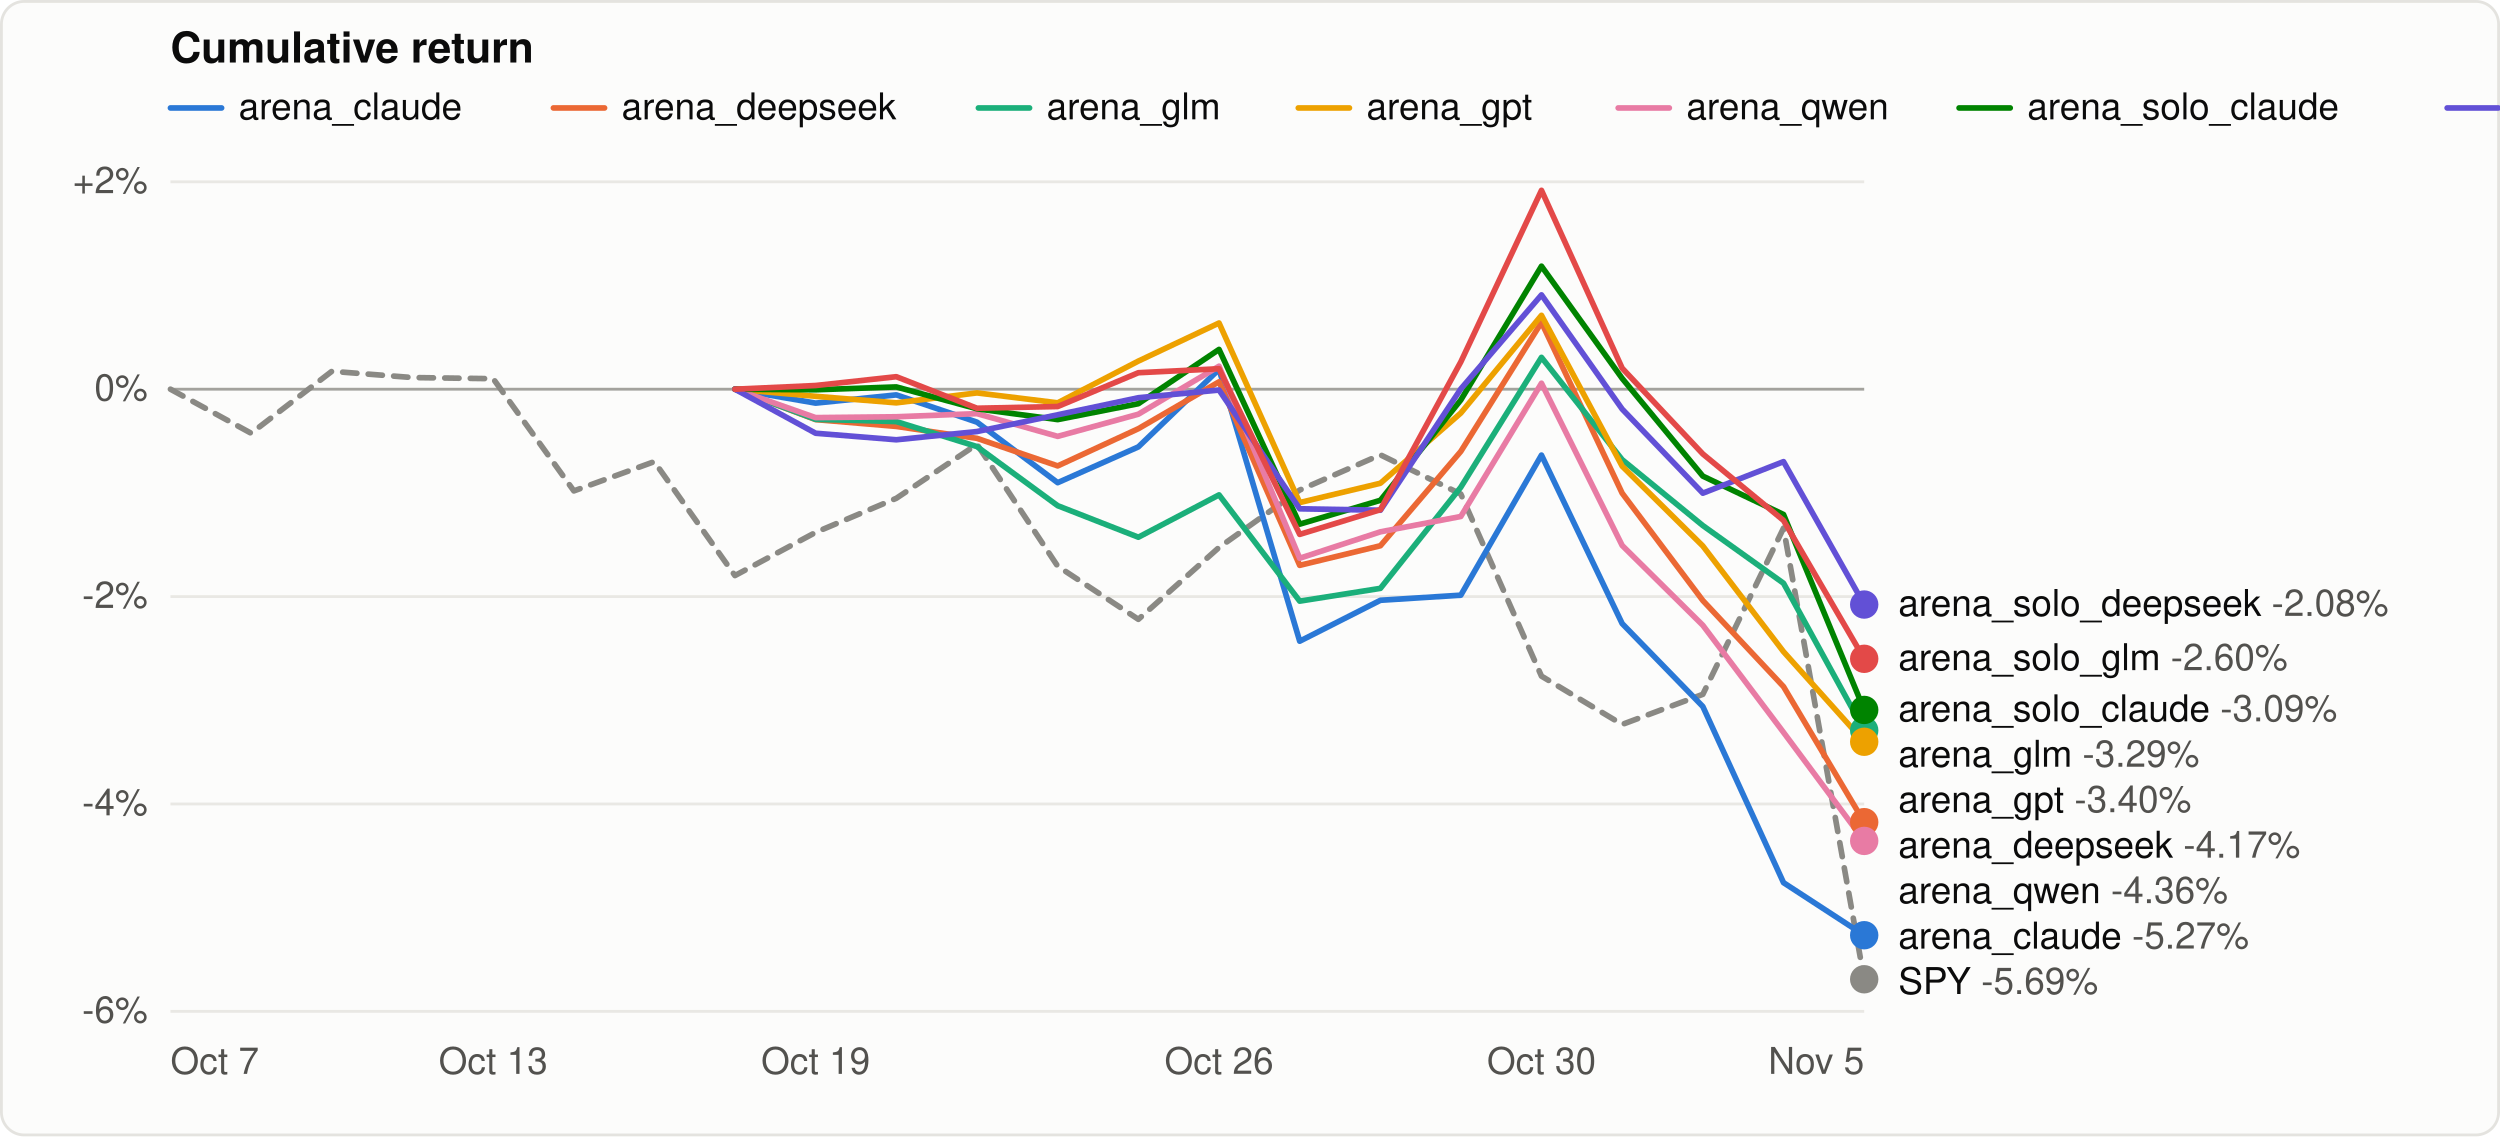
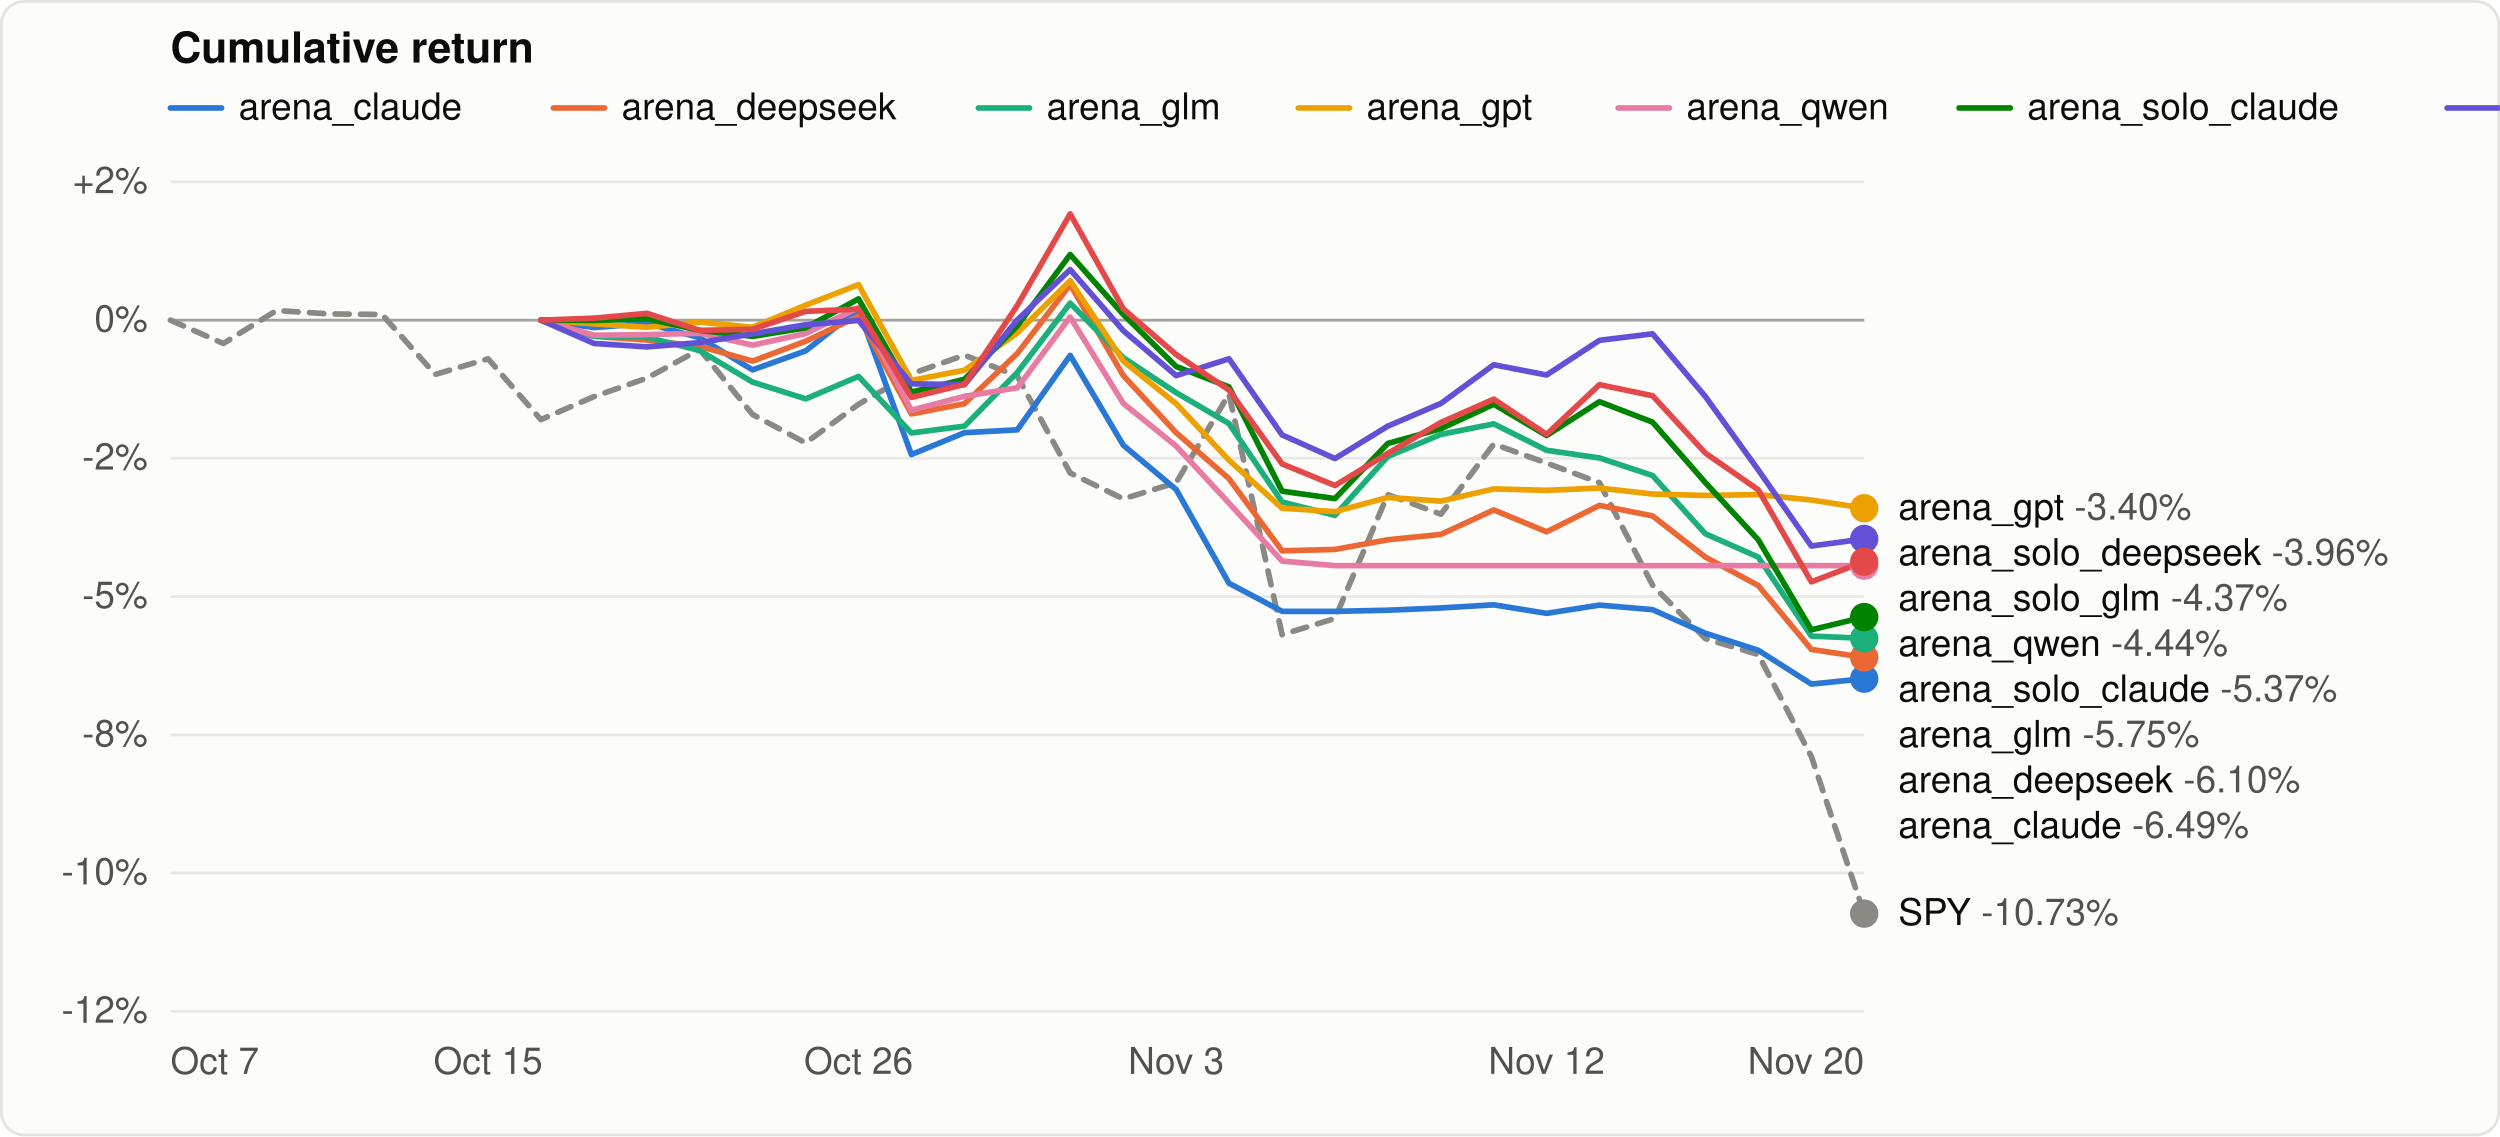
<svg xmlns="http://www.w3.org/2000/svg" viewBox="0 0 880 400" width="880" height="400" role="img" aria-label="Cumulative return">
  <style>text{font:13px -apple-system,BlinkMacSystemFont,'Segoe UI',Helvetica,Arial,sans-serif}.bg{fill:#fcfcfb;stroke:#e4e3df}.t1{fill:#0b0b0b}.t2{fill:#52514e}.title{font-weight:600;font-size:15px;fill:#0b0b0b}.grid{stroke:#e9e8e4;stroke-width:1}.zero{stroke:#a3a29d;stroke-width:1}.line{fill:none;stroke-width:2;stroke-linejoin:round;stroke-linecap:round}.dot{stroke:#fcfcfb;stroke-width:2}.bench{stroke:#8a8984;stroke-dasharray:5 4}.dot.bench{fill:#8a8984;stroke-dasharray:none}.s1{stroke:#2a78d6}.dot.s1{fill:#2a78d6}.s2{stroke:#eb6834}.dot.s2{fill:#eb6834}.s3{stroke:#1baf7a}.dot.s3{fill:#1baf7a}.s4{stroke:#eda100}.dot.s4{fill:#eda100}.s5{stroke:#e87ba4}.dot.s5{fill:#e87ba4}.s6{stroke:#008300}.dot.s6{fill:#008300}.s7{stroke:#6250d6}.dot.s7{fill:#6250d6}.s8{stroke:#e34948}.dot.s8{fill:#e34948}@media (prefers-color-scheme: dark){.bg{fill:#1a1a19;stroke:#2e2d2b}.t1,.title{fill:#f0efec}.t2{fill:#c3c2b7}.grid{stroke:#2e2d2b}.zero{stroke:#6b6a66}.dot{stroke:#1a1a19}.bench{stroke:#9b9a95}.dot.bench{fill:#9b9a95}.s1{stroke:#3987e5}.dot.s1{fill:#3987e5}.s2{stroke:#d95926}.dot.s2{fill:#d95926}.s3{stroke:#199e70}.dot.s3{fill:#199e70}.s4{stroke:#c98500}.dot.s4{fill:#c98500}.s5{stroke:#d55181}.dot.s5{fill:#d55181}.s6{stroke:#008300}.dot.s6{fill:#008300}.s7{stroke:#9085e9}.dot.s7{fill:#9085e9}.s8{stroke:#e66767}.dot.s8{fill:#e66767}}</style>
  <rect class="bg" x="0.5" y="0.5" width="879" height="399" rx="8" />
  <text class="title" x="60" y="22">Cumulative return</text>
  <line class="line s1" x1="60.0" x2="78.0" y1="38" y2="38" />
  <text class="t1" x="84.0" y="42">arena_claude</text>
  <line class="line s2" x1="194.8" x2="212.8" y1="38" y2="38" />
  <text class="t1" x="218.8" y="42">arena_deepseek</text>
  <line class="line s3" x1="344.4" x2="362.4" y1="38" y2="38" />
  <text class="t1" x="368.4" y="42">arena_glm</text>
  <line class="line s4" x1="457" x2="475" y1="38" y2="38" />
  <text class="t1" x="481" y="42">arena_gpt</text>
  <line class="line s5" x1="569.6" x2="587.6" y1="38" y2="38" />
  <text class="t1" x="593.6" y="42">arena_qwen</text>
  <line class="line s6" x1="689.6" x2="707.6" y1="38" y2="38" />
  <text class="t1" x="713.6" y="42">arena_solo_claude</text>
  <line class="line s7" x1="861.4" x2="879.4" y1="38" y2="38" />
  <text class="t1" x="885.4" y="42">arena_solo_deepseek</text>
  <line class="line s8" x1="1048.0" x2="1066.0" y1="38" y2="38" />
  <text class="t1" x="1072.0" y="42">arena_solo_glm</text>
  <line class="line bench" x1="1197.6" x2="1215.6" y1="38" y2="38" />
  <text class="t1" x="1221.6" y="42">SPY (benchmark)</text>
  <line class="grid" x1="60" x2="656.2" y1="356.0" y2="356.0" />
-   <text class="t2" x="52" y="360.0" text-anchor="end">-6%</text>
-   <line class="grid" x1="60" x2="656.2" y1="283.0" y2="283.0" />
-   <text class="t2" x="52" y="287.0" text-anchor="end">-4%</text>
+   <text class="t2" x="52" y="360.0" text-anchor="end">-12%</text>
+   <line class="grid" x1="60" x2="656.2" y1="307.3" y2="307.3" />
+   <text class="t2" x="52" y="311.3" text-anchor="end">-10%</text>
+   <line class="grid" x1="60" x2="656.2" y1="258.7" y2="258.7" />
+   <text class="t2" x="52" y="262.7" text-anchor="end">-8%</text>
  <line class="grid" x1="60" x2="656.2" y1="210.0" y2="210.0" />
-   <text class="t2" x="52" y="214.0" text-anchor="end">-2%</text>
-   <line class="zero" x1="60" x2="656.2" y1="137.0" y2="137.0" />
-   <text class="t2" x="52" y="141.0" text-anchor="end">0%</text>
+   <text class="t2" x="52" y="214.0" text-anchor="end">-5%</text>
+   <line class="grid" x1="60" x2="656.2" y1="161.3" y2="161.3" />
+   <text class="t2" x="52" y="165.3" text-anchor="end">-2%</text>
+   <line class="zero" x1="60" x2="656.2" y1="112.7" y2="112.7" />
+   <text class="t2" x="52" y="116.7" text-anchor="end">0%</text>
  <line class="grid" x1="60" x2="656.2" y1="64.0" y2="64.0" />
  <text class="t2" x="52" y="68.0" text-anchor="end">+2%</text>
  <text class="t2" x="60.0" y="378" text-anchor="start">Oct 7</text>
-   <text class="t2" x="173.6" y="378" text-anchor="middle">Oct 13</text>
-   <text class="t2" x="287.1" y="378" text-anchor="middle">Oct 19</text>
-   <text class="t2" x="429.1" y="378" text-anchor="middle">Oct 26</text>
-   <text class="t2" x="542.6" y="378" text-anchor="middle">Oct 30</text>
-   <text class="t2" x="656.2" y="378" text-anchor="end">Nov 5</text>
-   <polyline class="line bench" points="60.0,137.0 88.4,152.5 116.8,130.7 145.2,132.9 173.6,133.3 202.0,172.8 230.3,162.5 258.7,202.6 287.1,187.4 315.5,175.4 343.9,156.4 372.3,199.3 400.7,218.0 429.1,192.7 457.5,172.5 485.9,160.1 514.2,173.9 542.6,238.0 571.0,255.0 599.4,244.4 627.8,185.9 656.2,344.7" />
-   <polyline class="line s1" points="258.7,137.0 287.1,141.9 315.5,139.0 343.9,148.6 372.3,169.9 400.7,157.3 429.1,130.0 457.5,225.7 485.9,211.3 514.2,209.5 542.6,160.2 571.0,219.5 599.4,248.7 627.8,310.7 656.2,329.2" />
-   <polyline class="line s2" points="258.7,137.0 287.1,147.7 315.5,150.1 343.9,154.3 372.3,164.0 400.7,150.9 429.1,134.4 457.5,199.0 485.9,192.1 514.2,158.9 542.6,113.5 571.0,173.6 599.4,211.4 627.8,241.7 656.2,289.4" />
-   <polyline class="line s3" points="258.7,137.0 287.1,147.6 315.5,148.4 343.9,157.2 372.3,178.0 400.7,189.1 429.1,174.2 457.5,211.6 485.9,207.1 514.2,171.5 542.6,125.8 571.0,161.8 599.4,185.0 627.8,205.3 656.2,257.1" />
-   <polyline class="line s4" points="258.7,137.0 287.1,139.5 315.5,141.8 343.9,138.3 372.3,141.8 400.7,127.1 429.1,113.7 457.5,176.9 485.9,170.1 514.2,145.4 542.6,111.0 571.0,164.1 599.4,192.2 627.8,229.4 656.2,261.1" />
-   <polyline class="line s5" points="258.7,137.0 287.1,147.0 315.5,146.7 343.9,145.6 372.3,153.6 400.7,145.8 429.1,128.9 457.5,196.5 485.9,187.2 514.2,181.8 542.6,134.9 571.0,192.0 599.4,220.1 627.8,257.8 656.2,296.0" />
-   <polyline class="line s6" points="258.7,137.0 287.1,137.2 315.5,136.2 343.9,143.9 372.3,147.7 400.7,142.1 429.1,123.0 457.5,184.5 485.9,176.1 514.2,140.8 542.6,93.7 571.0,133.2 599.4,167.6 627.8,181.1 656.2,249.9" />
-   <polyline class="line s7" points="258.7,137.0 287.1,152.5 315.5,154.8 343.9,151.9 372.3,146.0 400.7,140.0 429.1,137.3 457.5,179.1 485.9,179.6 514.2,136.9 542.6,103.8 571.0,144.0 599.4,173.6 627.8,162.5 656.2,212.8" />
-   <polyline class="line s8" points="258.7,137.0 287.1,135.7 315.5,132.6 343.9,143.7 372.3,143.1 400.7,131.2 429.1,129.8 457.5,188.1 485.9,179.4 514.2,127.4 542.6,67.0 571.0,129.6 599.4,159.8 627.8,183.2 656.2,231.9" />
-   <circle class="dot s1" cx="656.2" cy="329.2" r="4" />
-   <text class="t1" x="668.2" y="333.9">arena_claude <tspan class="t2">-5.27%</tspan>
+   <text class="t2" x="171.8" y="378" text-anchor="middle">Oct 15</text>
+   <text class="t2" x="302.2" y="378" text-anchor="middle">Oct 26</text>
+   <text class="t2" x="414.0" y="378" text-anchor="middle">Nov 3</text>
+   <text class="t2" x="544.4" y="378" text-anchor="middle">Nov 12</text>
+   <text class="t2" x="656.2" y="378" text-anchor="end">Nov 20</text>
+   <polyline class="line bench" points="60.0,112.7 78.6,120.9 97.3,109.3 115.9,110.5 134.5,110.7 153.2,131.8 171.8,126.3 190.4,147.7 209.1,139.6 227.7,133.1 246.3,123.0 264.9,145.9 283.6,155.9 302.2,142.3 320.8,131.6 339.5,125.0 358.1,132.4 376.7,166.5 395.4,175.6 414.0,169.9 432.6,138.7 451.3,223.4 469.9,217.7 488.5,174.1 507.2,181.0 525.8,156.3 544.4,163.0 563.0,169.9 581.7,206.0 600.3,224.8 618.9,230.4 637.6,266.3 656.2,321.6" />
+   <polyline class="line s1" points="190.4,112.7 209.1,115.3 227.7,113.8 246.3,118.9 264.9,130.2 283.6,123.5 302.2,108.9 320.8,160.0 339.5,152.3 358.1,151.3 376.7,125.1 395.4,156.7 414.0,172.3 432.6,205.3 451.3,215.2 469.9,215.2 488.5,214.8 507.2,214.0 525.8,212.9 544.4,215.9 563.0,213.0 581.7,214.6 600.3,222.9 618.9,228.9 637.6,240.8 656.2,238.9" />
+   <polyline class="line s2" points="190.4,112.7 209.1,118.4 227.7,119.7 246.3,121.9 264.9,127.1 283.6,120.1 302.2,111.3 320.8,145.7 339.5,142.1 358.1,124.4 376.7,100.2 395.4,132.2 414.0,152.3 432.6,168.5 451.3,193.9 469.9,193.4 488.5,190.0 507.2,188.1 525.8,179.5 544.4,187.2 563.0,177.9 581.7,181.6 600.3,196.1 618.9,206.1 637.6,228.6 656.2,231.4" />
+   <polyline class="line s3" points="190.4,112.7 209.1,118.3 227.7,118.7 246.3,123.4 264.9,134.5 283.6,140.4 302.2,132.5 320.8,152.4 339.5,150.0 358.1,131.1 376.7,106.7 395.4,125.9 414.0,138.2 432.6,149.1 451.3,176.7 469.9,181.4 488.5,160.7 507.2,152.9 525.8,149.2 544.4,158.5 563.0,161.2 581.7,167.4 600.3,187.9 618.9,196.1 637.6,223.9 656.2,224.7" />
+   <polyline class="line s4" points="190.4,112.7 209.1,114.0 227.7,115.2 246.3,113.4 264.9,115.2 283.6,107.4 302.2,100.2 320.8,133.9 339.5,130.3 358.1,117.2 376.7,98.8 395.4,127.1 414.0,142.1 432.6,162.0 451.3,178.9 469.9,180.1 488.5,175.1 507.2,176.4 525.8,172.1 544.4,172.6 563.0,171.8 581.7,173.9 600.3,174.4 618.9,174.1 637.6,176.0 656.2,178.9" />
+   <polyline class="line s5" points="190.4,112.7 209.1,118.0 227.7,117.8 246.3,117.3 264.9,121.5 283.6,117.4 302.2,108.3 320.8,144.4 339.5,139.5 358.1,136.5 376.7,111.6 395.4,142.0 414.0,157.0 432.6,177.1 451.3,197.5 469.9,199.1 488.5,199.1 507.2,199.1 525.8,199.1 544.4,199.1 563.0,199.1 581.7,199.1 600.3,199.1 618.9,199.1 637.6,199.1 656.2,199.1" />
+   <polyline class="line s6" points="190.4,112.7 209.1,112.8 227.7,112.2 246.3,116.3 264.9,118.4 283.6,115.4 302.2,105.2 320.8,138.0 339.5,133.5 358.1,114.7 376.7,89.6 395.4,110.7 414.0,129.0 432.6,136.2 451.3,172.9 469.9,175.5 488.5,156.1 507.2,150.9 525.8,142.3 544.4,153.3 563.0,141.4 581.7,148.6 600.3,169.9 618.9,190.0 637.6,221.7 656.2,217.2" />
+   <polyline class="line s7" points="190.4,112.7 209.1,120.9 227.7,122.1 246.3,120.6 264.9,117.5 283.6,114.3 302.2,112.8 320.8,135.1 339.5,135.4 358.1,112.6 376.7,94.9 395.4,116.4 414.0,132.2 432.6,126.3 451.3,153.1 469.9,161.4 488.5,150.0 507.2,142.0 525.8,128.4 544.4,132.0 563.0,119.8 581.7,117.5 600.3,139.6 618.9,165.4 637.6,192.2 656.2,189.7" />
+   <polyline class="line s8" points="190.4,112.7 209.1,112.0 227.7,110.3 246.3,116.3 264.9,115.9 283.6,109.6 302.2,108.8 320.8,139.9 339.5,135.3 358.1,107.5 376.7,75.3 395.4,108.7 414.0,124.8 432.6,137.3 451.3,163.3 469.9,170.9 488.5,159.6 507.2,148.7 525.8,140.5 544.4,152.9 563.0,135.4 581.7,139.3 600.3,159.5 618.9,172.4 637.6,204.8 656.2,197.7" />
+   <circle class="dot s1" cx="656.2" cy="238.9" r="4" />
+   <text class="t1" x="668.2" y="294.9">arena_claude <tspan class="t2">-6.49%</tspan>
  </text>
-   <circle class="dot s2" cx="656.2" cy="289.4" r="4" />
-   <text class="t1" x="668.2" y="301.9">arena_deepseek <tspan class="t2">-4.17%</tspan>
+   <circle class="dot s2" cx="656.2" cy="231.4" r="4" />
+   <text class="t1" x="668.2" y="278.9">arena_deepseek <tspan class="t2">-6.10%</tspan>
  </text>
-   <circle class="dot s3" cx="656.2" cy="257.1" r="4" />
-   <text class="t1" x="668.2" y="269.9">arena_glm <tspan class="t2">-3.29%</tspan>
+   <circle class="dot s3" cx="656.2" cy="224.7" r="4" />
+   <text class="t1" x="668.2" y="262.9">arena_glm <tspan class="t2">-5.75%</tspan>
  </text>
-   <circle class="dot s4" cx="656.2" cy="261.1" r="4" />
-   <text class="t1" x="668.2" y="285.9">arena_gpt <tspan class="t2">-3.40%</tspan>
+   <circle class="dot s4" cx="656.2" cy="178.9" r="4" />
+   <text class="t1" x="668.2" y="182.9">arena_gpt <tspan class="t2">-3.40%</tspan>
  </text>
-   <circle class="dot s5" cx="656.2" cy="296.0" r="4" />
-   <text class="t1" x="668.2" y="317.9">arena_qwen <tspan class="t2">-4.36%</tspan>
+   <circle class="dot s5" cx="656.2" cy="199.1" r="4" />
+   <text class="t1" x="668.2" y="230.9">arena_qwen <tspan class="t2">-4.44%</tspan>
  </text>
-   <circle class="dot s6" cx="656.2" cy="249.9" r="4" />
-   <text class="t1" x="668.2" y="253.9">arena_solo_claude <tspan class="t2">-3.09%</tspan>
+   <circle class="dot s6" cx="656.2" cy="217.2" r="4" />
+   <text class="t1" x="668.2" y="246.9">arena_solo_claude <tspan class="t2">-5.37%</tspan>
  </text>
-   <circle class="dot s7" cx="656.2" cy="212.8" r="4" />
-   <text class="t1" x="668.2" y="216.8">arena_solo_deepseek <tspan class="t2">-2.08%</tspan>
+   <circle class="dot s7" cx="656.2" cy="189.7" r="4" />
+   <text class="t1" x="668.2" y="198.9">arena_solo_deepseek <tspan class="t2">-3.96%</tspan>
  </text>
-   <circle class="dot s8" cx="656.2" cy="231.9" r="4" />
-   <text class="t1" x="668.2" y="235.9">arena_solo_glm <tspan class="t2">-2.60%</tspan>
+   <circle class="dot s8" cx="656.2" cy="197.7" r="4" />
+   <text class="t1" x="668.2" y="214.9">arena_solo_glm <tspan class="t2">-4.37%</tspan>
  </text>
-   <circle class="dot bench" cx="656.2" cy="344.7" r="4" />
-   <text class="t1" x="668.2" y="349.9">SPY <tspan class="t2">-5.69%</tspan>
+   <circle class="dot bench" cx="656.2" cy="321.6" r="4" />
+   <text class="t1" x="668.2" y="325.6">SPY <tspan class="t2">-10.73%</tspan>
  </text>
</svg>
